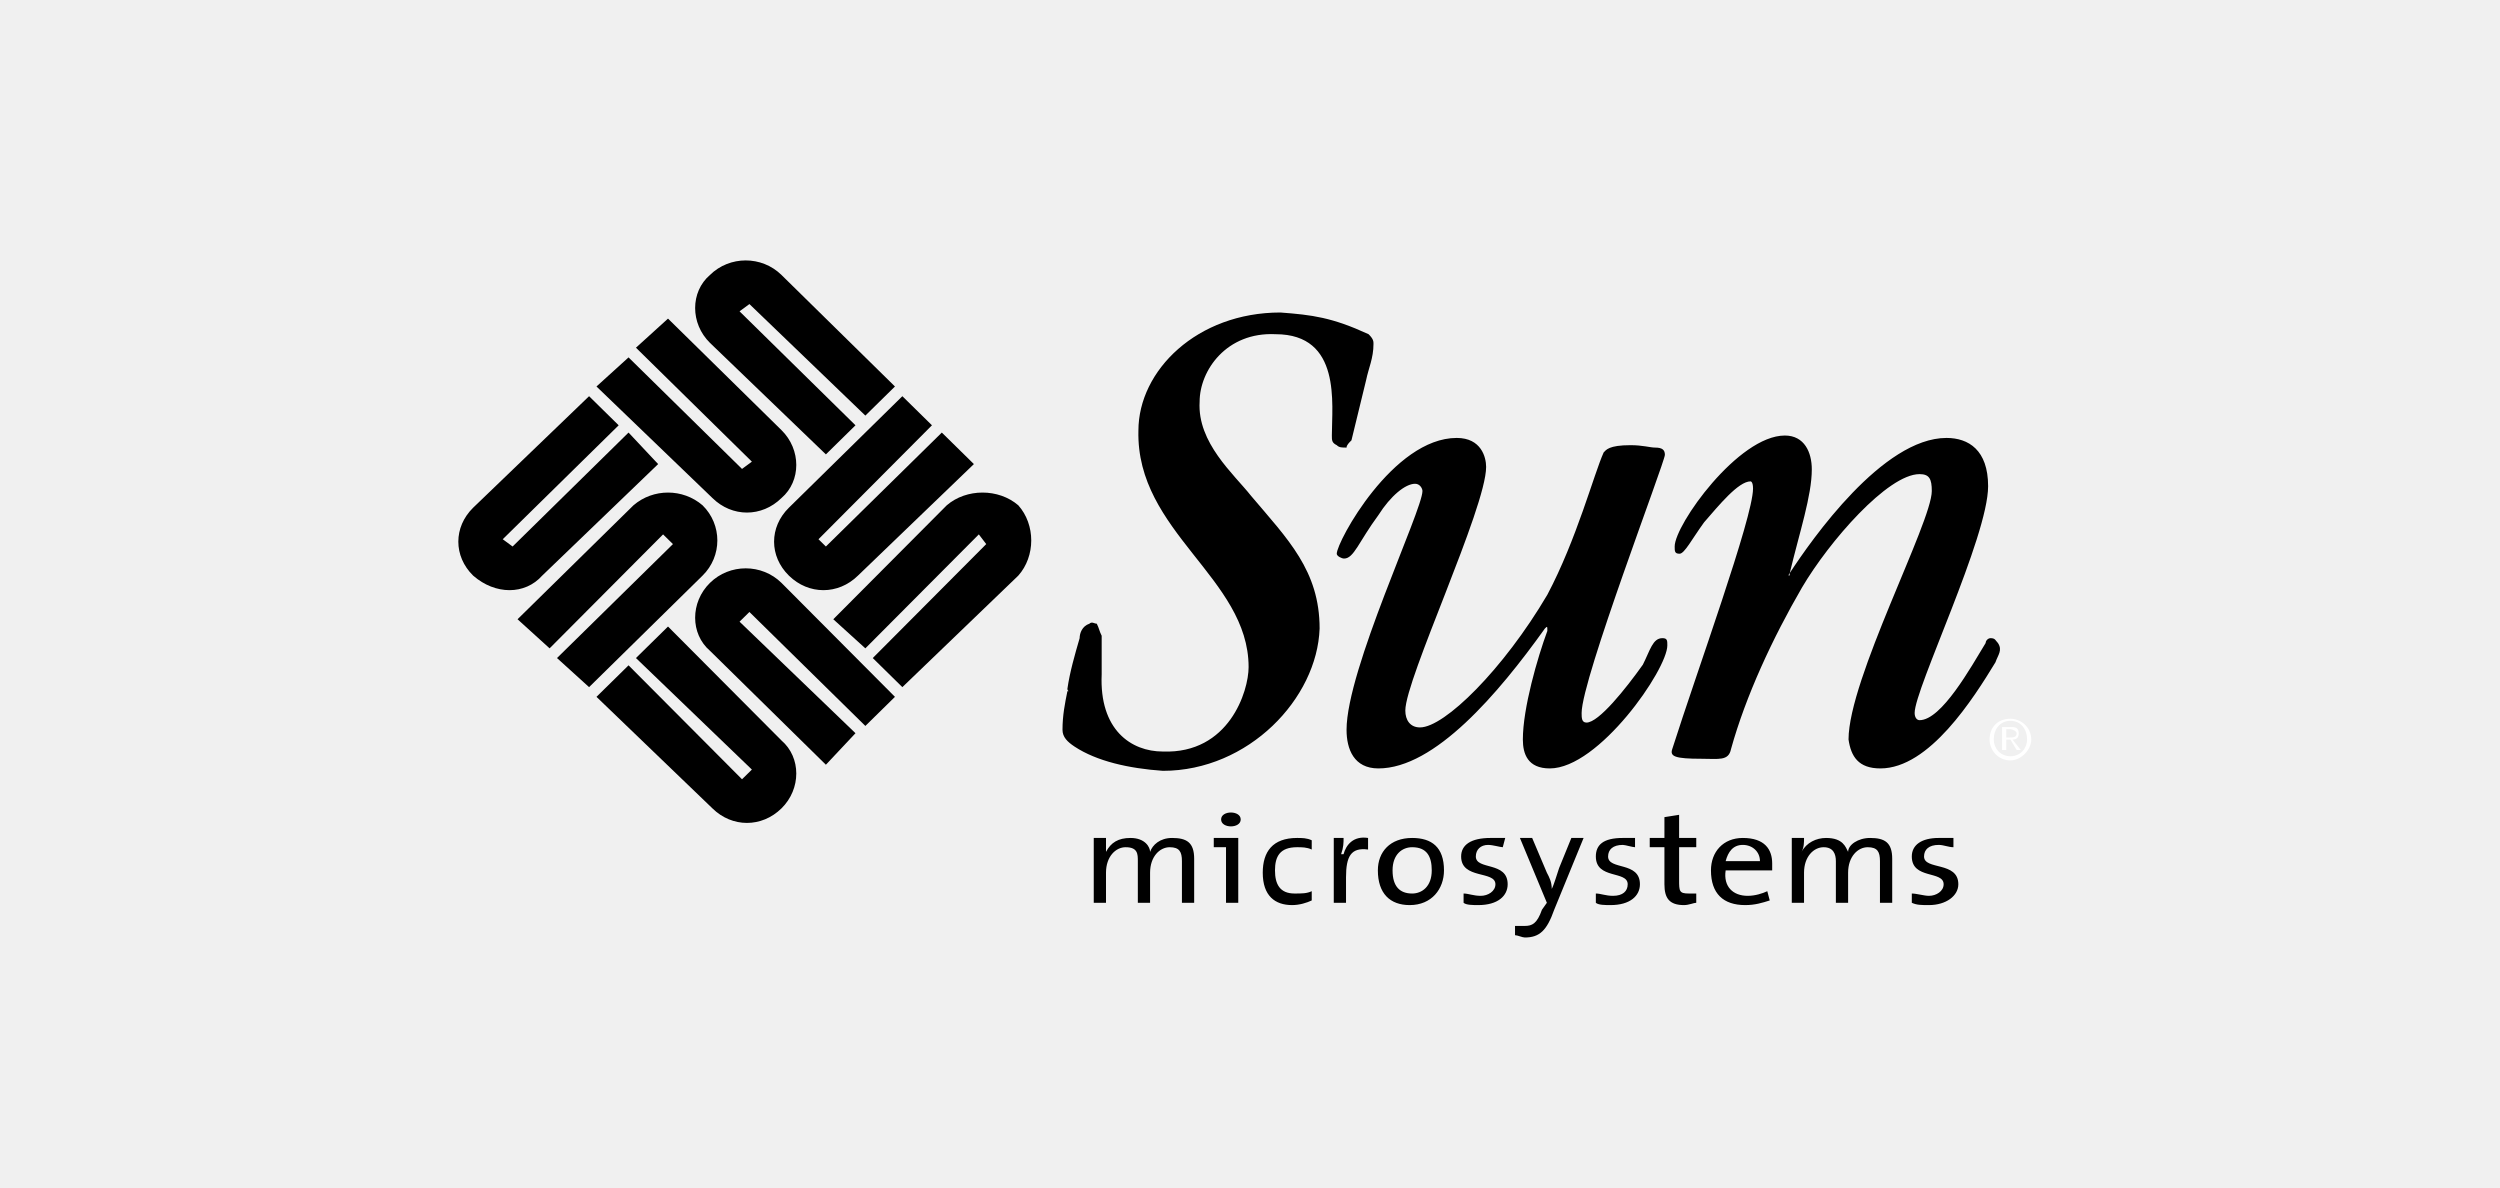
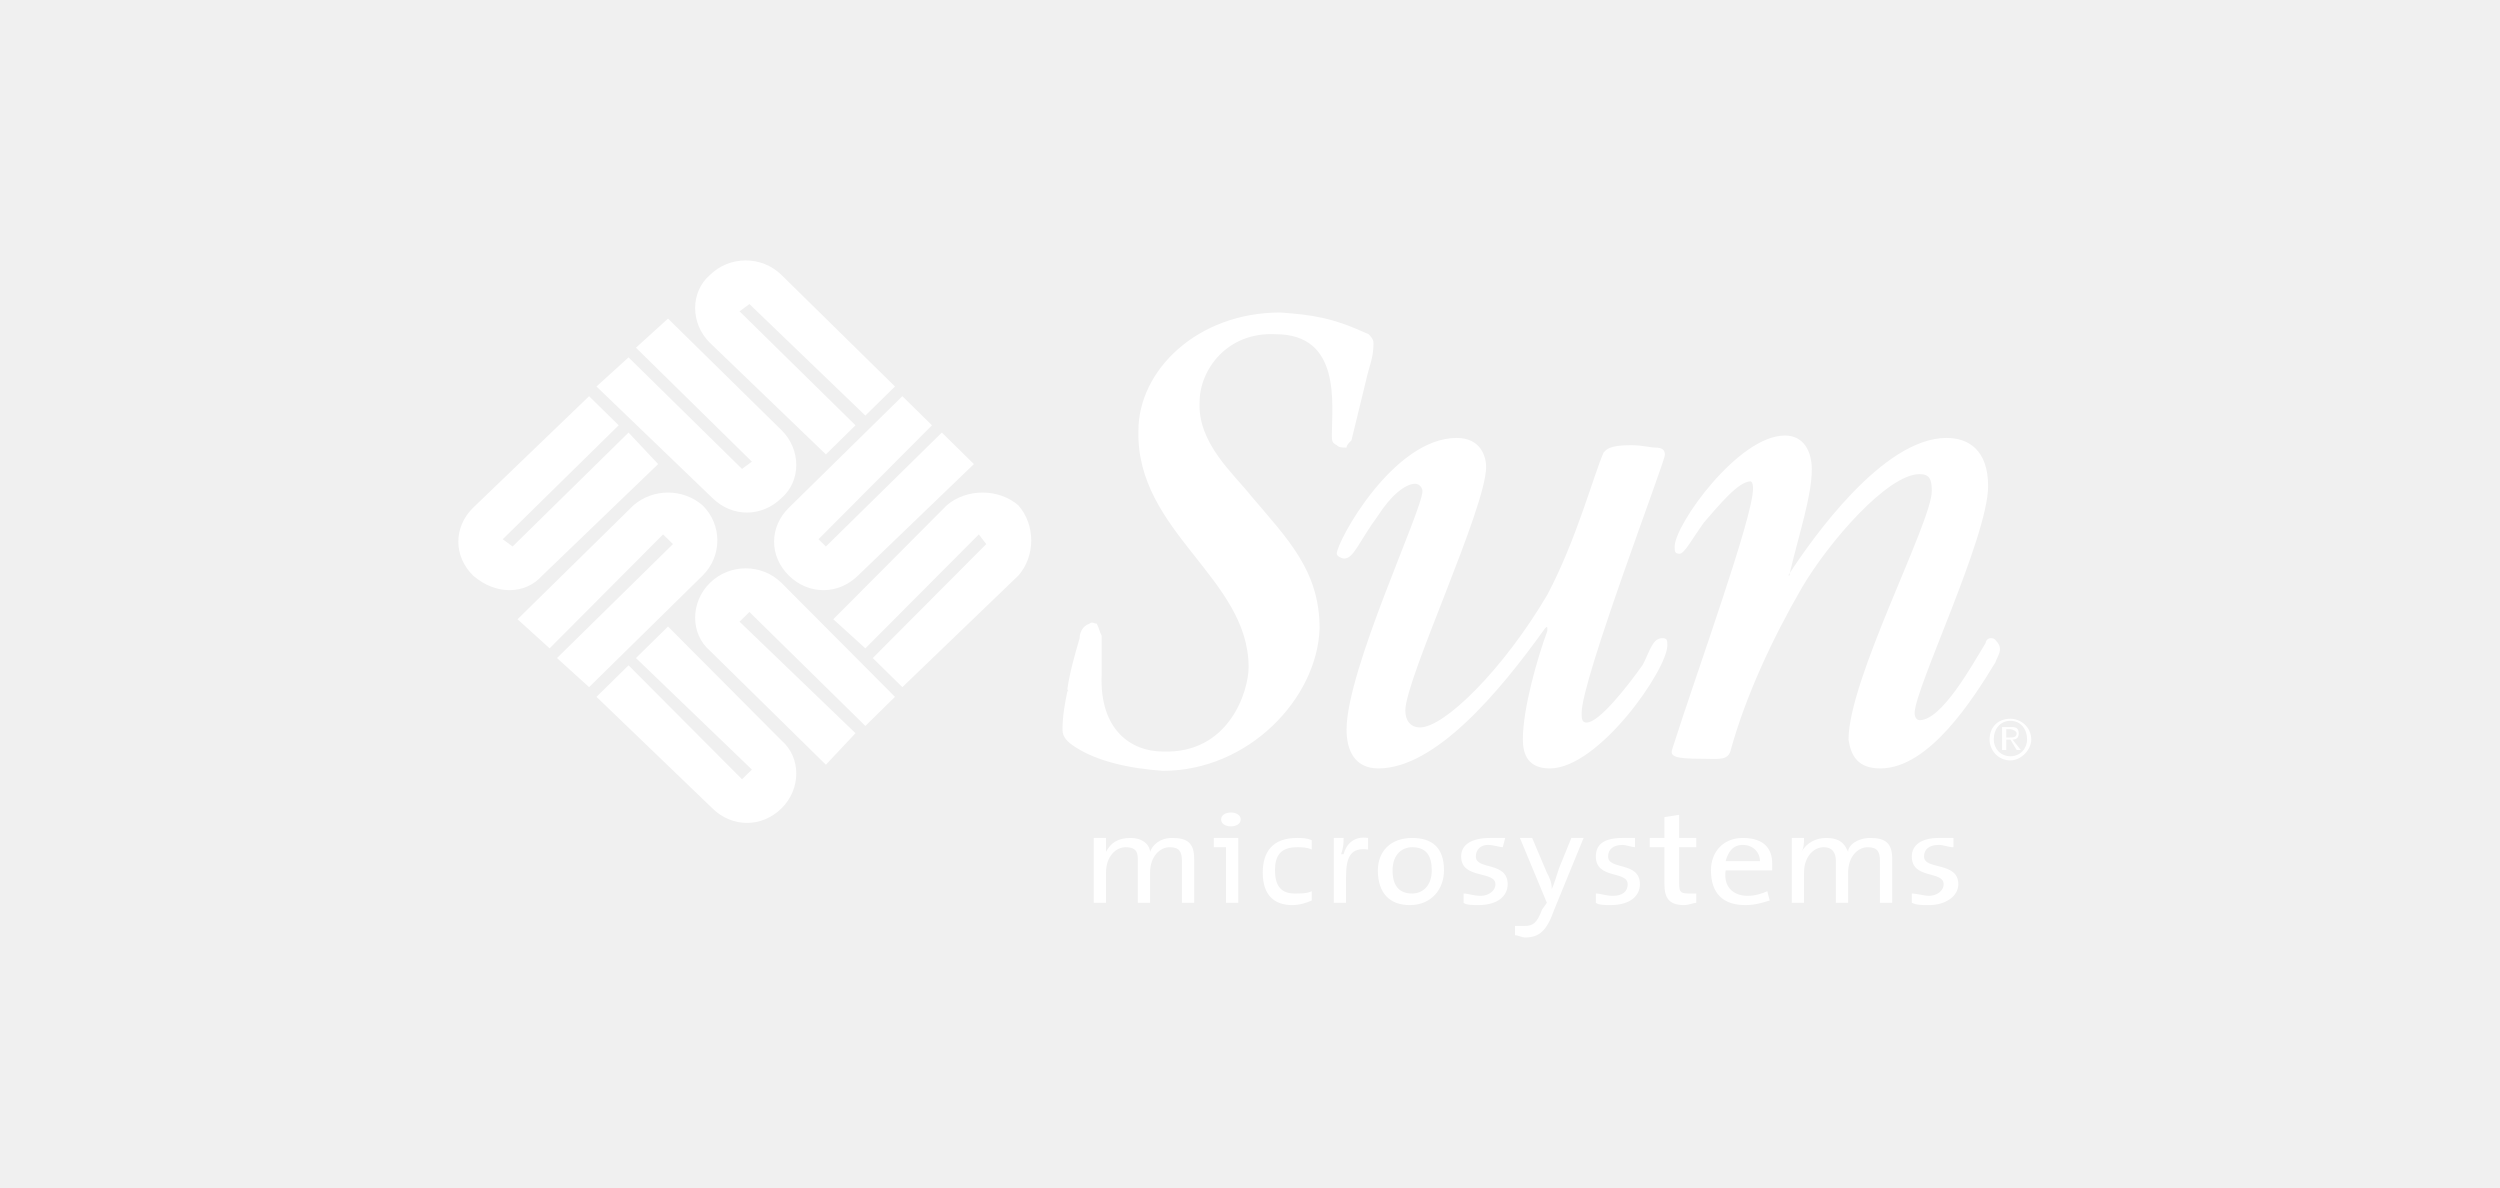
<svg xmlns="http://www.w3.org/2000/svg" width="240" height="114" viewBox="0 0 240 114" fill="none">
-   <path d="M186.862 42.042C180.75 42.042 173.933 51.769 171.818 55.011C171.818 55.474 171.582 55.242 171.818 55.011C172.758 51.074 173.933 47.6 173.933 45.053C173.933 43.432 173.228 41.811 171.347 41.811C166.881 41.811 160.769 50.379 160.769 52.463C160.769 52.926 160.769 53.158 161.239 53.158C161.709 53.158 162.415 51.769 163.59 50.147C165 48.526 166.881 46.211 168.056 46.211C168.056 46.211 168.291 46.211 168.291 46.905C168.291 49.684 162.885 64.505 160.534 71.916C160.299 72.611 160.769 72.842 163.355 72.842C165 72.842 165.941 73.074 166.176 71.916C167.586 66.821 170.172 61.263 172.993 56.4C175.579 52 181.221 45.516 184.276 45.516C185.217 45.516 185.452 45.979 185.452 47.137C185.452 50.147 177.459 65.2 177.459 70.99C177.694 72.611 178.4 73.769 180.515 73.769C185.217 73.769 189.448 67.053 191.564 63.579C191.799 62.884 192.269 62.421 191.799 61.726C191.564 61.495 191.564 61.263 191.094 61.263C190.859 61.263 190.624 61.495 190.624 61.726C189.213 64.042 186.392 69.137 184.276 69.137C184.041 69.137 183.806 68.905 183.806 68.442C183.806 66.126 190.859 51.537 190.859 46.674C190.859 43.2 188.978 42.042 186.862 42.042ZM128.328 53.158C128.328 53.389 128.799 53.621 129.034 53.621C129.974 53.621 130.444 52 132.325 49.453C133.5 47.6 134.911 46.442 135.851 46.442C136.321 46.442 136.556 46.905 136.556 47.137C136.556 48.989 129.269 64.274 129.269 70.063C129.269 71.916 129.974 73.769 132.325 73.769C137.731 73.769 143.843 66.59 148.31 60.337C148.545 60.105 148.545 60.105 148.545 60.569C147.605 63.116 146.194 67.979 146.194 70.99C146.194 72.379 146.664 73.769 148.78 73.769C153.482 73.769 160.064 64.274 160.064 61.958C160.064 61.495 160.064 61.263 159.593 61.263C158.653 61.263 158.418 62.421 157.713 63.811C156.067 66.126 153.482 69.368 152.306 69.368C151.836 69.368 151.836 68.905 151.836 68.442C151.836 65.2 159.829 44.358 159.829 43.663C159.829 43.2 159.593 42.968 158.888 42.968C158.418 42.968 157.713 42.737 156.537 42.737C154.422 42.737 154.187 43.2 153.952 43.432C153.011 45.516 151.366 51.769 148.545 57.095C144.314 64.274 138.672 69.832 136.321 69.832C135.381 69.832 134.911 69.137 134.911 68.21C134.911 65.2 142.668 48.758 142.668 44.821C142.668 43.895 142.198 42.042 139.847 42.042C133.735 42.042 128.328 52 128.328 53.158ZM109.287 41.347C109.052 51.074 119.866 55.474 119.866 64.042C119.866 66.358 117.985 72.379 111.638 72.147C108.582 72.147 105.526 70.063 105.761 64.737V61.032C105.526 60.568 105.526 60.337 105.291 59.874C105.056 59.874 104.821 59.642 104.586 59.874C103.881 60.105 103.645 60.8 103.645 61.263C103.175 62.884 102.705 64.505 102.47 66.126C102.47 66.358 102.705 66.358 102.47 66.358C102.235 67.516 102 68.674 102 70.063C102 70.758 102.47 71.221 103.175 71.684C105.291 73.074 108.347 73.769 111.638 74C119.866 74 126.448 67.053 126.683 60.337C126.683 54.779 123.627 51.768 120.101 47.6C118.455 45.516 114.929 42.505 115.164 38.568C115.164 35.558 117.75 31.853 122.452 32.084C128.799 32.084 127.858 38.8 127.858 41.81C127.858 42.274 127.858 42.505 128.328 42.737C128.564 42.968 128.799 42.968 129.269 42.968C129.269 42.737 129.504 42.505 129.739 42.274L131.149 36.484C131.384 35.326 131.855 34.4 131.855 33.011C131.855 32.779 131.855 32.547 131.384 32.084C127.858 30.463 125.978 30.232 122.922 30C114.929 30 109.287 35.558 109.287 41.347Z" fill="black" />
-   <path d="M52.052 55.259C50.394 57.121 47.552 57.121 45.421 55.259C43.526 53.397 43.526 50.603 45.421 48.741L56.551 38.035L59.393 40.828L48.263 51.767L49.21 52.465L60.34 41.526L63.182 44.552L52.052 55.259ZM60.814 48.509C62.708 46.879 65.55 46.879 67.445 48.509C69.339 50.371 69.339 53.397 67.445 55.259L56.551 65.966L53.472 63.172L64.603 52.233L63.656 51.302L52.762 62.241L49.684 59.448L60.814 48.509ZM75.023 71.086C76.917 72.716 76.917 75.741 75.023 77.603C73.128 79.466 70.286 79.466 68.392 77.603L57.262 66.897L60.34 63.871L71.234 74.81L72.181 73.879L61.051 63.172L64.129 60.147L75.023 71.086ZM68.155 62.474C66.26 60.845 66.26 57.819 68.155 55.957C70.049 54.095 73.128 54.095 75.023 55.957L85.916 66.897L83.074 69.69L71.944 58.75L70.997 59.681L82.127 70.388L79.285 73.414L68.155 62.474ZM82.364 55.259C80.469 57.121 77.628 57.121 75.733 55.259C73.838 53.397 73.838 50.603 75.733 48.741L86.626 38.035L89.468 40.828L78.575 51.767L79.285 52.465L90.415 41.526L93.494 44.552L82.364 55.259ZM90.889 48.509C92.784 46.879 95.862 46.879 97.757 48.509C99.414 50.371 99.414 53.397 97.757 55.259L86.626 65.966L83.785 63.172L94.678 52.233L93.968 51.302L83.074 62.241L79.996 59.448L90.889 48.509ZM75.023 41.293C76.917 43.155 76.917 46.181 75.023 47.81C73.128 49.672 70.286 49.672 68.392 47.81L57.262 37.103L60.34 34.31L71.234 45.017L72.181 44.319L61.051 33.379L64.129 30.586L75.023 41.293ZM68.155 32.914C66.26 31.052 66.26 28.026 68.155 26.397C70.049 24.535 73.128 24.535 75.023 26.397L85.916 37.103L83.074 39.897L71.944 29.19L70.997 29.888L82.127 40.828L79.285 43.621L68.155 32.914Z" fill="black" />
-   <path d="M113.465 86.667V82.667C113.465 81.778 113.229 81.333 112.289 81.333C111.348 81.333 110.408 82.222 110.408 83.778V86.667H109.232V82.667C109.232 82 109.232 81.333 108.057 81.333C107.116 81.333 106.176 82.222 106.176 83.778V86.667H105V80.444H106.176V81.778C106.646 80.889 107.351 80.444 108.527 80.444C109.938 80.444 110.408 81.333 110.408 81.778C110.643 81.111 111.349 80.444 112.524 80.444C113.935 80.444 114.64 80.889 114.64 82.444V86.667H113.465ZM124.045 86.889C122.399 86.889 121.224 86 121.224 83.778C121.224 81.778 122.164 80.444 124.516 80.444C124.986 80.444 125.456 80.444 125.926 80.667V81.555C125.456 81.333 124.986 81.333 124.516 81.333C122.87 81.333 122.399 82.222 122.399 83.556C122.399 84.889 122.87 85.778 124.28 85.778C124.986 85.778 125.456 85.778 125.926 85.555V86.444C125.456 86.667 124.751 86.889 124.045 86.889ZM131.334 81.555C129.688 81.333 129.218 82.222 129.218 84.222V86.667H128.042V80.444H128.983C128.983 80.889 128.983 81.333 128.748 82H128.983C129.218 81.111 129.924 80.222 131.334 80.444V81.555ZM135.567 81.333C134.626 81.333 133.686 82 133.686 83.556C133.686 85.111 134.391 85.778 135.567 85.778C136.507 85.778 137.448 85.111 137.448 83.556C137.448 82.222 136.977 81.333 135.567 81.333ZM135.331 86.889C133.45 86.889 132.275 85.778 132.275 83.556C132.275 81.778 133.45 80.444 135.567 80.444C137.448 80.444 138.623 81.333 138.623 83.556C138.623 85.333 137.448 86.889 135.331 86.889ZM141.915 86.889C141.445 86.889 140.739 86.889 140.504 86.667V85.778C140.974 85.778 141.445 86 142.15 86C142.855 86 143.561 85.555 143.561 84.889C143.561 83.556 140.269 84.445 140.269 82.222C140.269 81.111 141.21 80.444 143.091 80.444H144.501L144.266 81.333C144.031 81.333 143.326 81.111 142.855 81.111C142.15 81.111 141.68 81.556 141.68 82.222C141.68 83.556 144.736 82.667 144.736 84.889C144.736 86 143.796 86.889 141.915 86.889ZM149.204 87.333C148.499 89.333 147.793 90 146.382 90C146.147 90 145.677 89.778 145.442 89.778V88.889H146.382C147.088 88.889 147.558 88.667 148.028 87.333L148.499 86.667L145.912 80.444H147.088L148.499 83.778C148.734 84.222 148.969 84.667 148.969 85.333C149.204 84.889 149.439 84 149.674 83.333L150.85 80.444H152.025L149.204 87.333ZM154.612 86.889C154.142 86.889 153.436 86.889 153.201 86.667V85.778C153.671 85.778 154.142 86 154.847 86C155.788 86 156.258 85.555 156.258 84.889C156.258 83.556 153.201 84.445 153.201 82.222C153.201 81.111 153.907 80.444 155.788 80.444H156.963V81.333C156.728 81.333 156.023 81.111 155.788 81.111C154.847 81.111 154.377 81.556 154.377 82.222C154.377 83.556 157.433 82.667 157.433 84.889C157.433 86 156.493 86.889 154.612 86.889ZM161.666 86.889C160.255 86.889 159.785 86.222 159.785 84.889V81.333H158.374V80.444H159.785V78.445L161.195 78.222V80.444H162.841V81.333H161.195V84.445C161.195 85.555 161.195 85.778 162.136 85.778H162.841V86.667C162.606 86.667 162.136 86.889 161.666 86.889ZM167.309 81.111C166.368 81.111 165.898 81.778 165.663 82.667H168.955C168.955 81.778 168.249 81.111 167.309 81.111ZM170.13 83.556H165.663C165.428 85.111 166.368 86 167.779 86C168.484 86 169.19 85.778 169.66 85.555L169.895 86.444C169.19 86.667 168.484 86.889 167.544 86.889C165.428 86.889 164.252 85.778 164.252 83.556C164.252 81.778 165.428 80.444 167.309 80.444C169.425 80.444 170.13 81.555 170.13 82.889V83.556ZM180.476 86.667V82.667C180.476 81.778 180.241 81.333 179.3 81.333C178.36 81.333 177.419 82.222 177.419 83.778V86.667H176.244V82.667C176.244 82 176.008 81.333 175.068 81.333C174.127 81.333 173.187 82.222 173.187 83.778V86.667H172.011V80.444H173.187C173.187 80.889 173.187 81.333 172.952 81.778C173.422 80.889 174.363 80.444 175.303 80.444C176.949 80.444 177.184 81.333 177.419 81.778C177.419 81.111 178.36 80.444 179.535 80.444C180.946 80.444 181.652 80.889 181.652 82.444V86.667H180.476ZM185.178 86.889C184.473 86.889 184.003 86.889 183.533 86.667V85.778C184.003 85.778 184.708 86 185.178 86C185.884 86 186.589 85.555 186.589 84.889C186.589 83.556 183.533 84.445 183.533 82.222C183.533 81.111 184.473 80.444 186.119 80.444H187.53V81.333C187.06 81.333 186.589 81.111 186.119 81.111C185.178 81.111 184.708 81.556 184.708 82.222C184.708 83.556 188 82.667 188 84.889C188 86 186.824 86.889 185.178 86.889ZM118.167 79.333C118.638 79.333 119.108 79.111 119.108 78.667C119.108 78.222 118.638 78 118.167 78C117.697 78 117.227 78.222 117.227 78.667C117.227 79.111 117.697 79.333 118.167 79.333ZM116.522 80.444V81.333H117.697V86.667H118.873V80.444H116.522Z" fill="black" />
+   <path d="M186.862 42.042C180.75 42.042 173.933 51.769 171.818 55.011C171.818 55.474 171.582 55.242 171.818 55.011C172.758 51.074 173.933 47.6 173.933 45.053C173.933 43.432 173.228 41.811 171.347 41.811C166.881 41.811 160.769 50.379 160.769 52.463C160.769 52.926 160.769 53.158 161.239 53.158C161.709 53.158 162.415 51.769 163.59 50.147C165 48.526 166.881 46.211 168.056 46.211C168.056 46.211 168.291 46.211 168.291 46.905C168.291 49.684 162.885 64.505 160.534 71.916C160.299 72.611 160.769 72.842 163.355 72.842C165 72.842 165.941 73.074 166.176 71.916C167.586 66.821 170.172 61.263 172.993 56.4C175.579 52 181.221 45.516 184.276 45.516C185.217 45.516 185.452 45.979 185.452 47.137C185.452 50.147 177.459 65.2 177.459 70.99C177.694 72.611 178.4 73.769 180.515 73.769C185.217 73.769 189.448 67.053 191.564 63.579C191.799 62.884 192.269 62.421 191.799 61.726C191.564 61.495 191.564 61.263 191.094 61.263C190.859 61.263 190.624 61.495 190.624 61.726C189.213 64.042 186.392 69.137 184.276 69.137C184.041 69.137 183.806 68.905 183.806 68.442C183.806 66.126 190.859 51.537 190.859 46.674C190.859 43.2 188.978 42.042 186.862 42.042ZM128.328 53.158C128.328 53.389 128.799 53.621 129.034 53.621C129.974 53.621 130.444 52 132.325 49.453C133.5 47.6 134.911 46.442 135.851 46.442C136.321 46.442 136.556 46.905 136.556 47.137C136.556 48.989 129.269 64.274 129.269 70.063C129.269 71.916 129.974 73.769 132.325 73.769C137.731 73.769 143.843 66.59 148.31 60.337C148.545 60.105 148.545 60.105 148.545 60.569C147.605 63.116 146.194 67.979 146.194 70.99C146.194 72.379 146.664 73.769 148.78 73.769C153.482 73.769 160.064 64.274 160.064 61.958C160.064 61.495 160.064 61.263 159.593 61.263C158.653 61.263 158.418 62.421 157.713 63.811C156.067 66.126 153.482 69.368 152.306 69.368C151.836 69.368 151.836 68.905 151.836 68.442C151.836 65.2 159.829 44.358 159.829 43.663C159.829 43.2 159.593 42.968 158.888 42.968C158.418 42.968 157.713 42.737 156.537 42.737C154.422 42.737 154.187 43.2 153.952 43.432C153.011 45.516 151.366 51.769 148.545 57.095C144.314 64.274 138.672 69.832 136.321 69.832C135.381 69.832 134.911 69.137 134.911 68.21C134.911 65.2 142.668 48.758 142.668 44.821C142.668 43.895 142.198 42.042 139.847 42.042C133.735 42.042 128.328 52 128.328 53.158ZM109.287 41.347C109.052 51.074 119.866 55.474 119.866 64.042C119.866 66.358 117.985 72.379 111.638 72.147C108.582 72.147 105.526 70.063 105.761 64.737V61.032C105.526 60.568 105.526 60.337 105.291 59.874C105.056 59.874 104.821 59.642 104.586 59.874C103.881 60.105 103.645 60.8 103.645 61.263C103.175 62.884 102.705 64.505 102.47 66.126C102.47 66.358 102.705 66.358 102.47 66.358C102.235 67.516 102 68.674 102 70.063C102 70.758 102.47 71.221 103.175 71.684C105.291 73.074 108.347 73.769 111.638 74C119.866 74 126.448 67.053 126.683 60.337C126.683 54.779 123.627 51.768 120.101 47.6C118.455 45.516 114.929 42.505 115.164 38.568C115.164 35.558 117.75 31.853 122.452 32.084C128.799 32.084 127.858 38.8 127.858 41.81C127.858 42.274 127.858 42.505 128.328 42.737C128.564 42.968 128.799 42.968 129.269 42.968C129.269 42.737 129.504 42.505 129.739 42.274L131.149 36.484C131.384 35.326 131.855 34.4 131.855 33.011C131.855 32.779 131.855 32.547 131.384 32.084C127.858 30.463 125.978 30.232 122.922 30C114.929 30 109.287 35.558 109.287 41.347Z" fill="white" />
+   <path d="M52.052 55.259C50.394 57.121 47.552 57.121 45.421 55.259C43.526 53.397 43.526 50.603 45.421 48.741L56.551 38.035L59.393 40.828L48.263 51.767L49.21 52.465L60.34 41.526L63.182 44.552L52.052 55.259ZM60.814 48.509C62.708 46.879 65.55 46.879 67.445 48.509C69.339 50.371 69.339 53.397 67.445 55.259L56.551 65.966L53.472 63.172L64.603 52.233L63.656 51.302L52.762 62.241L49.684 59.448L60.814 48.509ZM75.023 71.086C76.917 72.716 76.917 75.741 75.023 77.603C73.128 79.466 70.286 79.466 68.392 77.603L57.262 66.897L60.34 63.871L71.234 74.81L72.181 73.879L61.051 63.172L64.129 60.147L75.023 71.086ZM68.155 62.474C66.26 60.845 66.26 57.819 68.155 55.957C70.049 54.095 73.128 54.095 75.023 55.957L85.916 66.897L83.074 69.69L71.944 58.75L70.997 59.681L82.127 70.388L79.285 73.414L68.155 62.474ZM82.364 55.259C80.469 57.121 77.628 57.121 75.733 55.259C73.838 53.397 73.838 50.603 75.733 48.741L86.626 38.035L89.468 40.828L78.575 51.767L79.285 52.465L90.415 41.526L93.494 44.552L82.364 55.259ZM90.889 48.509C92.784 46.879 95.862 46.879 97.757 48.509C99.414 50.371 99.414 53.397 97.757 55.259L86.626 65.966L83.785 63.172L94.678 52.233L93.968 51.302L83.074 62.241L79.996 59.448L90.889 48.509ZM75.023 41.293C76.917 43.155 76.917 46.181 75.023 47.81C73.128 49.672 70.286 49.672 68.392 47.81L57.262 37.103L60.34 34.31L71.234 45.017L72.181 44.319L61.051 33.379L64.129 30.586L75.023 41.293ZM68.155 32.914C66.26 31.052 66.26 28.026 68.155 26.397C70.049 24.535 73.128 24.535 75.023 26.397L85.916 37.103L83.074 39.897L71.944 29.19L70.997 29.888L82.127 40.828L79.285 43.621L68.155 32.914Z" fill="white" />
+   <path d="M113.465 86.667V82.667C113.465 81.778 113.229 81.333 112.289 81.333C111.348 81.333 110.408 82.222 110.408 83.778V86.667H109.232V82.667C109.232 82 109.232 81.333 108.057 81.333C107.116 81.333 106.176 82.222 106.176 83.778V86.667H105V80.444H106.176V81.778C106.646 80.889 107.351 80.444 108.527 80.444C109.938 80.444 110.408 81.333 110.408 81.778C110.643 81.111 111.349 80.444 112.524 80.444C113.935 80.444 114.64 80.889 114.64 82.444V86.667H113.465ZM124.045 86.889C122.399 86.889 121.224 86 121.224 83.778C121.224 81.778 122.164 80.444 124.516 80.444C124.986 80.444 125.456 80.444 125.926 80.667V81.555C125.456 81.333 124.986 81.333 124.516 81.333C122.87 81.333 122.399 82.222 122.399 83.556C122.399 84.889 122.87 85.778 124.28 85.778C124.986 85.778 125.456 85.778 125.926 85.555V86.444C125.456 86.667 124.751 86.889 124.045 86.889ZM131.334 81.555C129.688 81.333 129.218 82.222 129.218 84.222V86.667H128.042V80.444H128.983C128.983 80.889 128.983 81.333 128.748 82H128.983C129.218 81.111 129.924 80.222 131.334 80.444V81.555ZM135.567 81.333C134.626 81.333 133.686 82 133.686 83.556C133.686 85.111 134.391 85.778 135.567 85.778C136.507 85.778 137.448 85.111 137.448 83.556C137.448 82.222 136.977 81.333 135.567 81.333ZM135.331 86.889C133.45 86.889 132.275 85.778 132.275 83.556C132.275 81.778 133.45 80.444 135.567 80.444C137.448 80.444 138.623 81.333 138.623 83.556C138.623 85.333 137.448 86.889 135.331 86.889ZM141.915 86.889C141.445 86.889 140.739 86.889 140.504 86.667V85.778C140.974 85.778 141.445 86 142.15 86C142.855 86 143.561 85.555 143.561 84.889C143.561 83.556 140.269 84.445 140.269 82.222C140.269 81.111 141.21 80.444 143.091 80.444H144.501L144.266 81.333C144.031 81.333 143.326 81.111 142.855 81.111C142.15 81.111 141.68 81.556 141.68 82.222C141.68 83.556 144.736 82.667 144.736 84.889C144.736 86 143.796 86.889 141.915 86.889ZM149.204 87.333C148.499 89.333 147.793 90 146.382 90C146.147 90 145.677 89.778 145.442 89.778V88.889H146.382C147.088 88.889 147.558 88.667 148.028 87.333L148.499 86.667L145.912 80.444H147.088L148.499 83.778C148.734 84.222 148.969 84.667 148.969 85.333C149.204 84.889 149.439 84 149.674 83.333L150.85 80.444H152.025L149.204 87.333ZM154.612 86.889C154.142 86.889 153.436 86.889 153.201 86.667V85.778C153.671 85.778 154.142 86 154.847 86C155.788 86 156.258 85.555 156.258 84.889C156.258 83.556 153.201 84.445 153.201 82.222C153.201 81.111 153.907 80.444 155.788 80.444H156.963V81.333C156.728 81.333 156.023 81.111 155.788 81.111C154.847 81.111 154.377 81.556 154.377 82.222C154.377 83.556 157.433 82.667 157.433 84.889C157.433 86 156.493 86.889 154.612 86.889ZM161.666 86.889C160.255 86.889 159.785 86.222 159.785 84.889V81.333H158.374V80.444H159.785V78.445L161.195 78.222V80.444H162.841V81.333H161.195V84.445C161.195 85.555 161.195 85.778 162.136 85.778H162.841V86.667C162.606 86.667 162.136 86.889 161.666 86.889ZM167.309 81.111C166.368 81.111 165.898 81.778 165.663 82.667H168.955C168.955 81.778 168.249 81.111 167.309 81.111ZM170.13 83.556H165.663C165.428 85.111 166.368 86 167.779 86C168.484 86 169.19 85.778 169.66 85.555L169.895 86.444C169.19 86.667 168.484 86.889 167.544 86.889C165.428 86.889 164.252 85.778 164.252 83.556C164.252 81.778 165.428 80.444 167.309 80.444C169.425 80.444 170.13 81.555 170.13 82.889V83.556ZM180.476 86.667V82.667C180.476 81.778 180.241 81.333 179.3 81.333C178.36 81.333 177.419 82.222 177.419 83.778V86.667H176.244V82.667C176.244 82 176.008 81.333 175.068 81.333C174.127 81.333 173.187 82.222 173.187 83.778V86.667H172.011V80.444H173.187C173.187 80.889 173.187 81.333 172.952 81.778C173.422 80.889 174.363 80.444 175.303 80.444C176.949 80.444 177.184 81.333 177.419 81.778C177.419 81.111 178.36 80.444 179.535 80.444C180.946 80.444 181.652 80.889 181.652 82.444V86.667H180.476ZM185.178 86.889C184.473 86.889 184.003 86.889 183.533 86.667V85.778C184.003 85.778 184.708 86 185.178 86C185.884 86 186.589 85.555 186.589 84.889C186.589 83.556 183.533 84.445 183.533 82.222C183.533 81.111 184.473 80.444 186.119 80.444H187.53V81.333C187.06 81.333 186.589 81.111 186.119 81.111C185.178 81.111 184.708 81.556 184.708 82.222C184.708 83.556 188 82.667 188 84.889C188 86 186.824 86.889 185.178 86.889ZM118.167 79.333C118.638 79.333 119.108 79.111 119.108 78.667C119.108 78.222 118.638 78 118.167 78C117.697 78 117.227 78.222 117.227 78.667C117.227 79.111 117.697 79.333 118.167 79.333ZM116.522 80.444V81.333H117.697V86.667H118.873V80.444H116.522Z" fill="white" />
  <path d="M193 70.8C193.2 70.8 193.6 70.8 193.6 70.4C193.6 70.2 193.2 70 193 70H192.6V70.8H193ZM192.6 72H192.2V69.8H193.2C193.6 69.8 193.8 70 193.8 70.4C193.8 70.8 193.6 71 193.2 71L194 72H193.6L193 71H192.6V72ZM191.4 71C191.4 71.8 192 72.6 193 72.6C194 72.6 194.6 71.8 194.6 71C194.6 70 194 69.2 193 69.2C192 69.2 191.4 70 191.4 71ZM195 71C195 72 194 73 193 73C191.8 73 191 72 191 71C191 69.8 191.8 69 193 69C194 69 195 69.8 195 71Z" fill="white" />
</svg>
